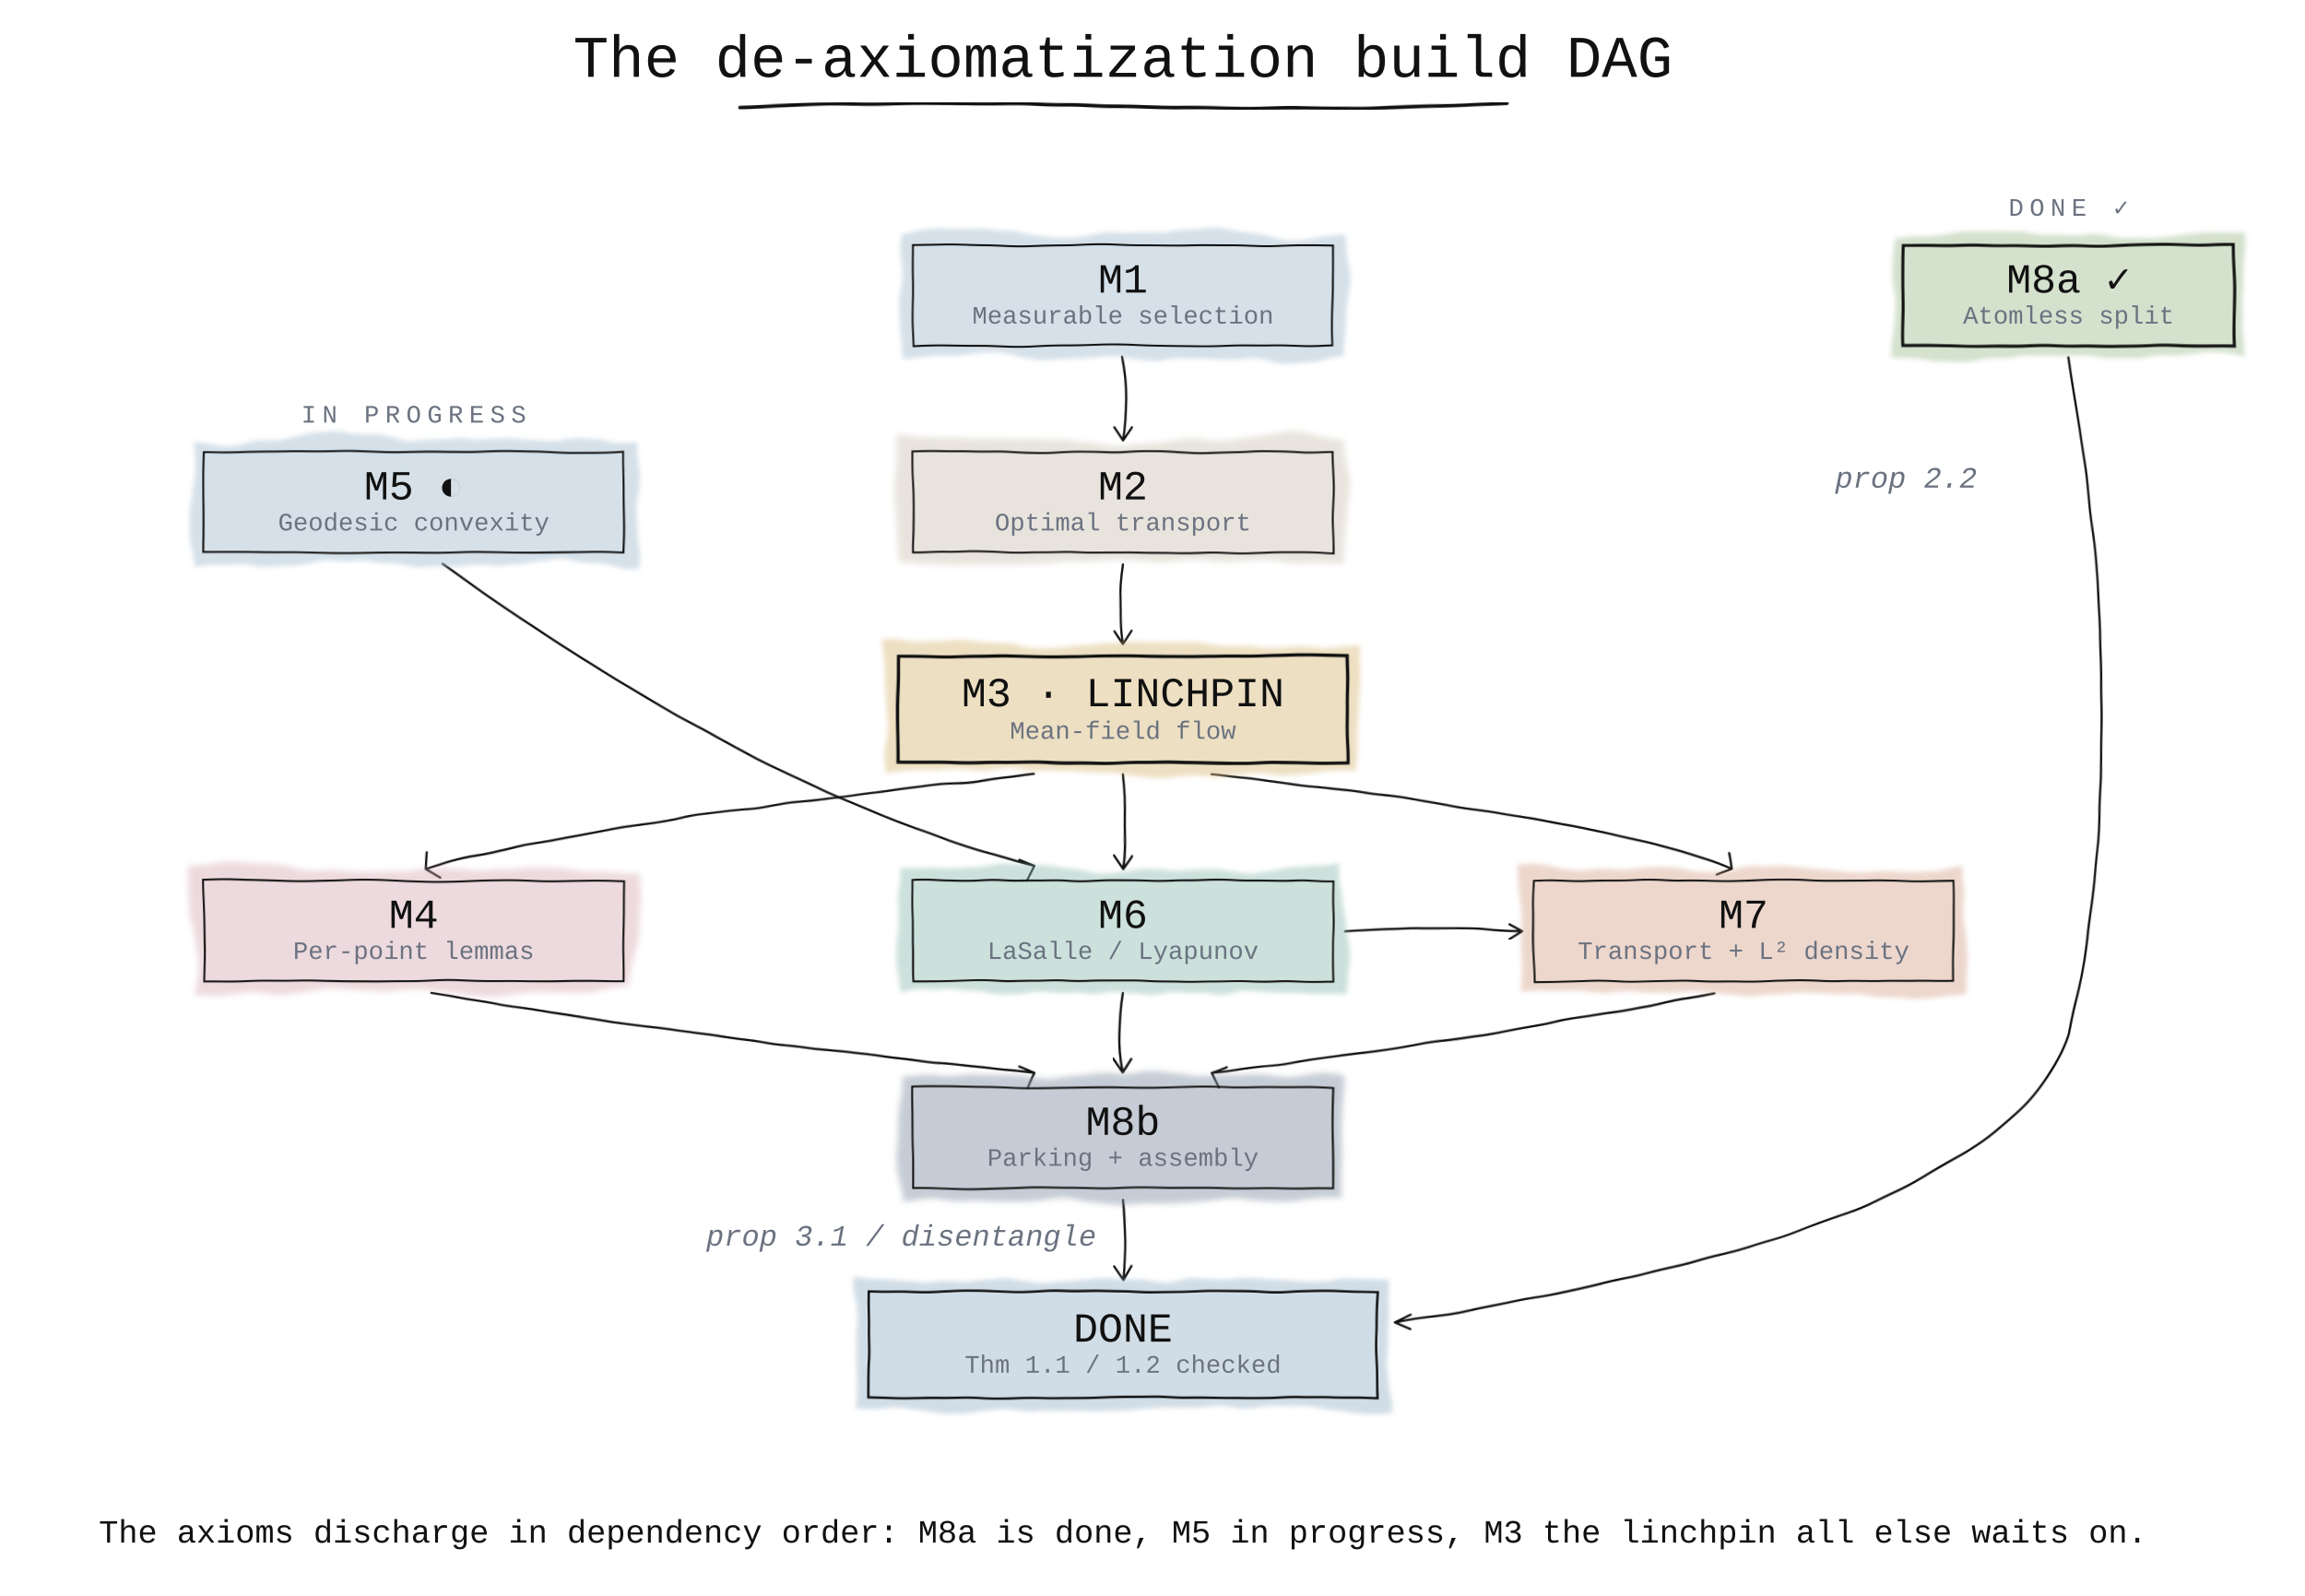
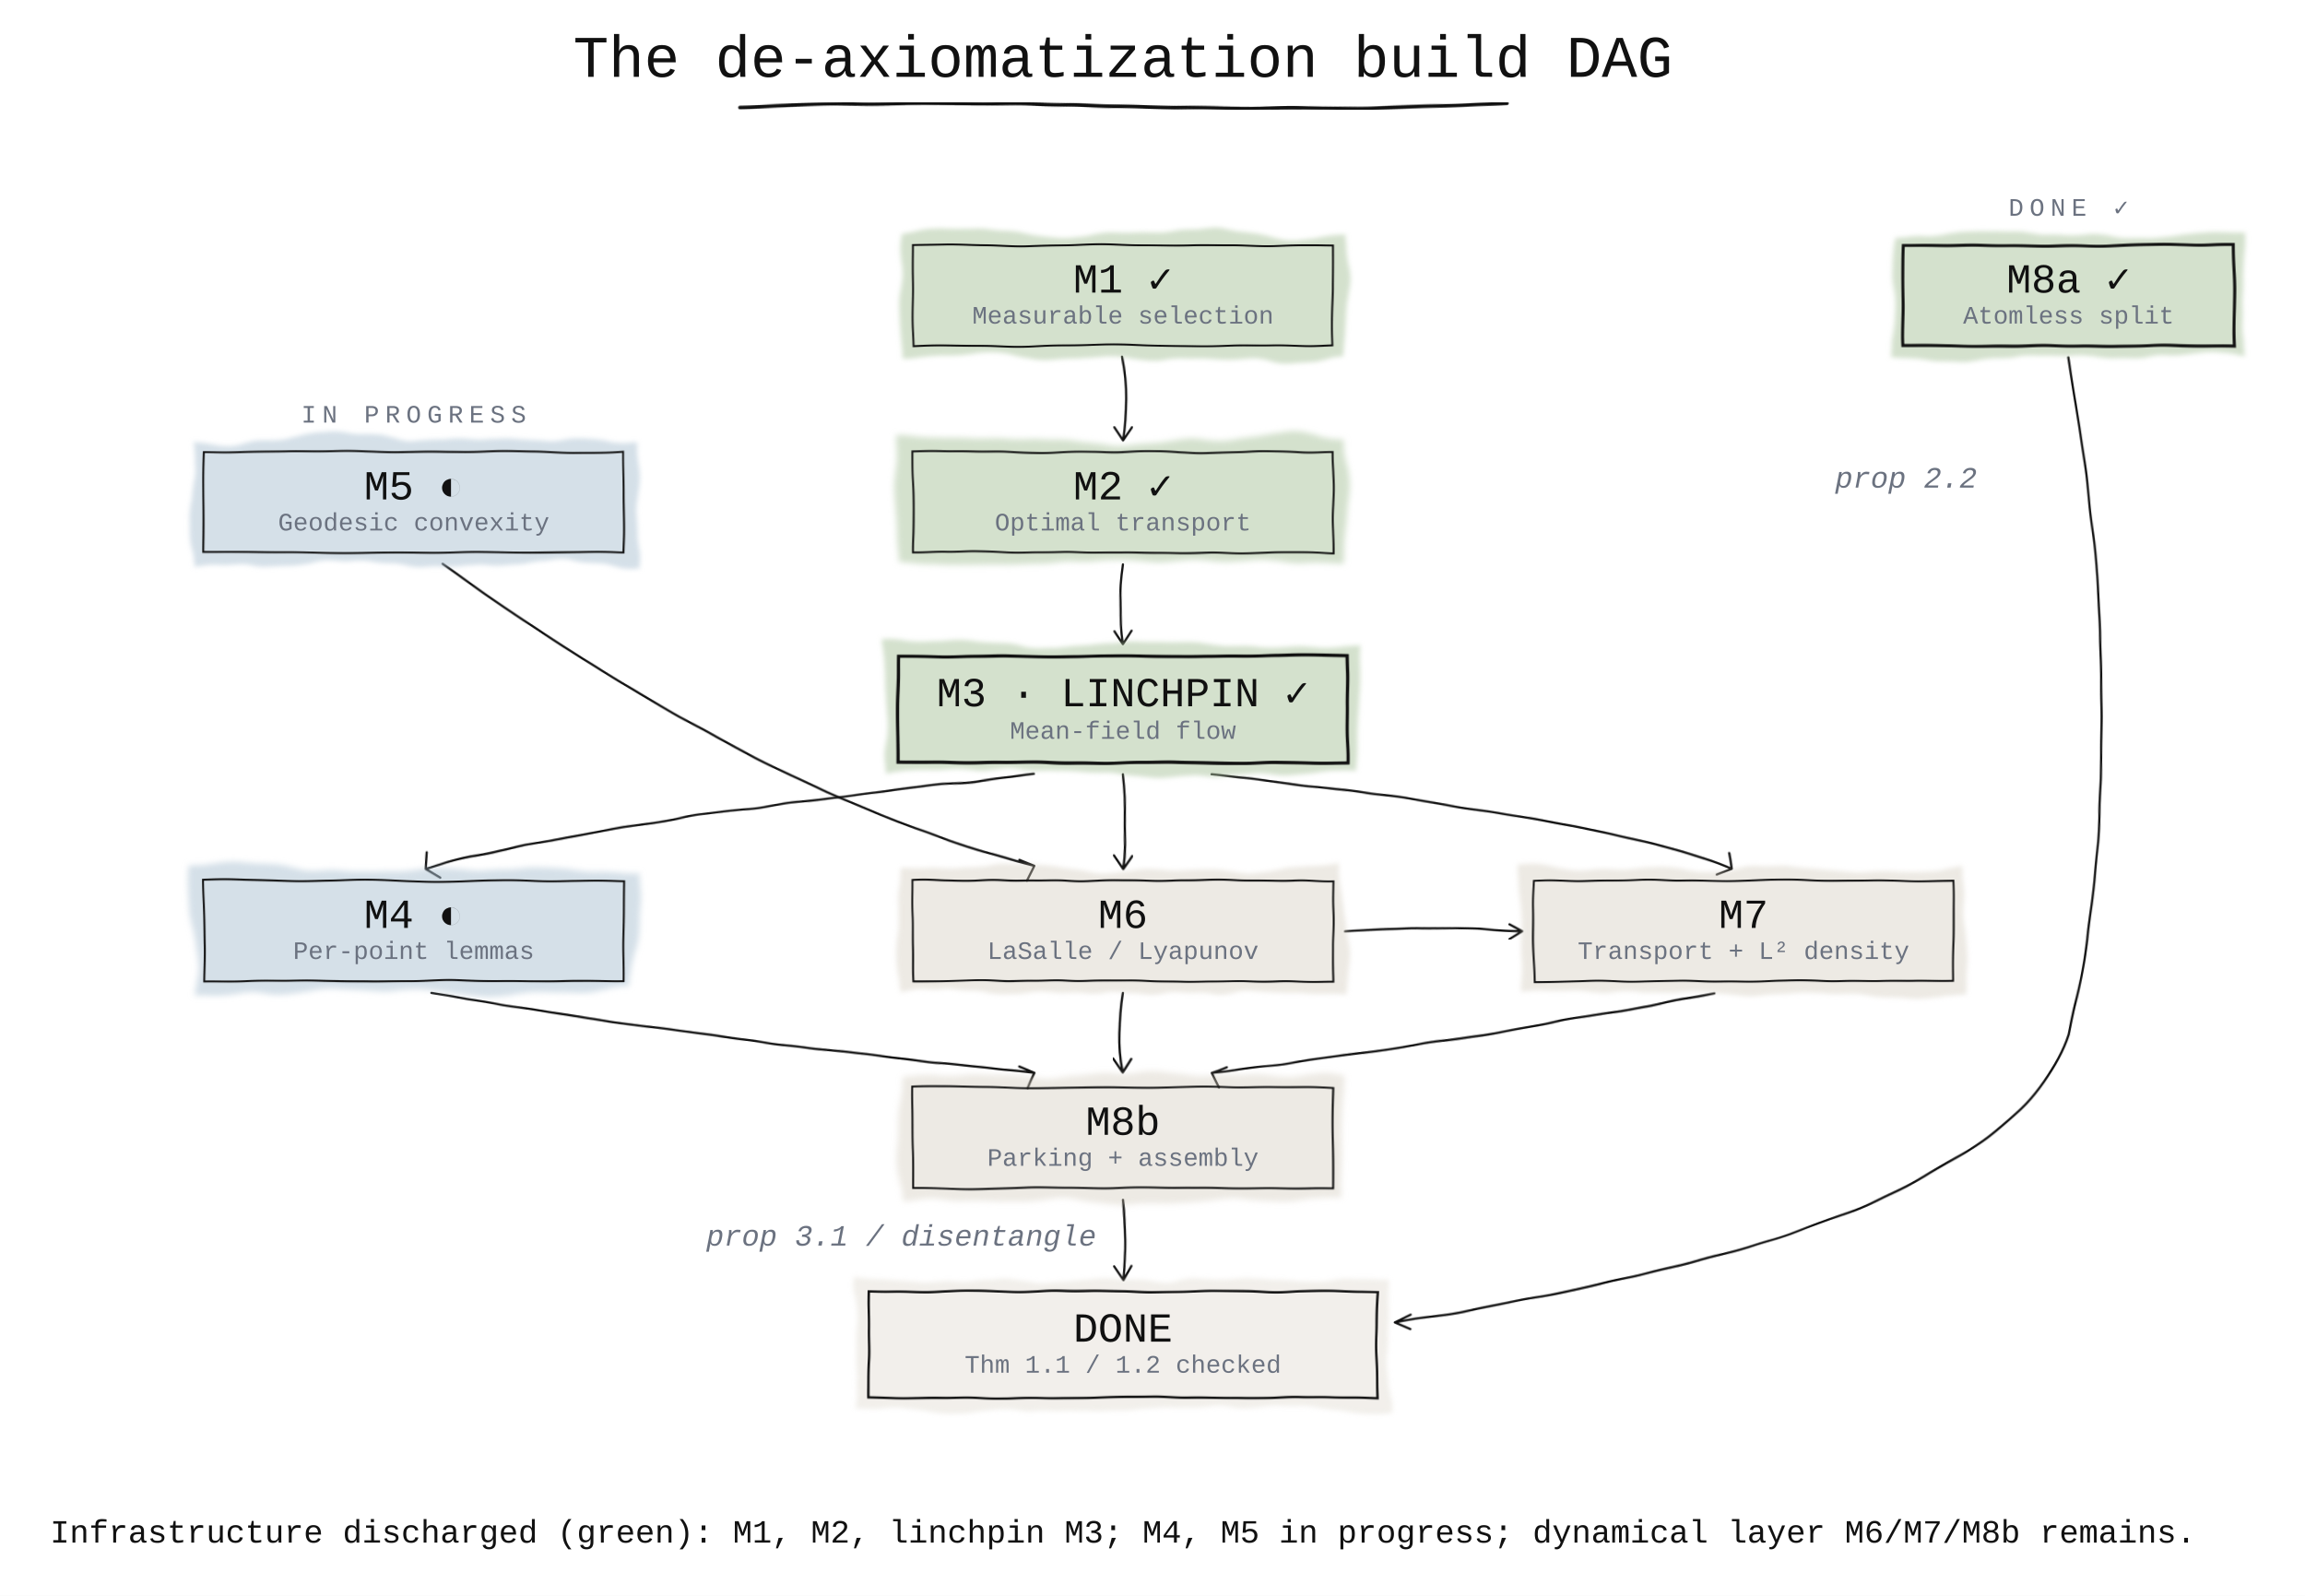
<svg xmlns="http://www.w3.org/2000/svg" viewBox="0 0 1560 1080" width="1560" height="1080">
  <defs>
    <style type="text/css">
      text          { fill: #111111; font-family: 'SF Mono', Menlo, Monaco, Consolas, 'Courier New', monospace; }
      .mono         { font-family: 'SF Mono', Menlo, Monaco, Consolas, 'Courier New', monospace; }
      .title        { font-size: 40px; font-weight: 500; }
      .layer-tag    { font-size: 17px; letter-spacing: 4px; fill: #6b7280; }
      .box-h        { font-size: 28px; }
      .box-s        { font-size: 17px; fill: #6b7280; }
      .box-v        { font-size: 18px; fill: #475569; }
      .arrow-label  { font-size: 20px; fill: #6b7280; font-style: italic; paint-order: stroke; stroke: #ffffff; stroke-width: 4px; }
      .caption      { font-size: 22px; fill: #111111; }
    </style>
    <filter id="wash-a" x="-20%" y="-25%" width="140%" height="150%">
      <feTurbulence type="fractalNoise" baseFrequency="0.013" numOctaves="3" seed="2" />
      <feDisplacementMap in="SourceGraphic" scale="16" />
      <feGaussianBlur stdDeviation="1.6" />
    </filter>
    <filter id="wash-b" x="-20%" y="-25%" width="140%" height="150%">
      <feTurbulence type="fractalNoise" baseFrequency="0.015" numOctaves="3" seed="9" />
      <feDisplacementMap in="SourceGraphic" scale="14" />
      <feGaussianBlur stdDeviation="1.8" />
    </filter>
    <filter id="wash-c" x="-20%" y="-25%" width="140%" height="150%">
      <feTurbulence type="fractalNoise" baseFrequency="0.011" numOctaves="3" seed="14" />
      <feDisplacementMap in="SourceGraphic" scale="18" />
      <feGaussianBlur stdDeviation="2" />
    </filter>
    <filter id="ink-a" x="-5%" y="-5%" width="110%" height="110%">
      <feTurbulence type="fractalNoise" baseFrequency="0.018" numOctaves="2" seed="5" />
      <feDisplacementMap in="SourceGraphic" scale="3" />
    </filter>
    <filter id="ink-b" x="-5%" y="-5%" width="110%" height="110%">
      <feTurbulence type="fractalNoise" baseFrequency="0.022" numOctaves="2" seed="13" />
      <feDisplacementMap in="SourceGraphic" scale="2.8" />
    </filter>
    <filter id="ink-c" x="-5%" y="-5%" width="110%" height="110%">
      <feTurbulence type="fractalNoise" baseFrequency="0.025" numOctaves="2" seed="21" />
      <feDisplacementMap in="SourceGraphic" scale="2.5" />
    </filter>
  </defs>
  <rect x="0" y="0" width="1560" height="1080" fill="#ffffff" />
  <text x="760" y="52" text-anchor="middle" class="title">The de-axiomatization build DAG</text>
  <path d="M 500 72 Q 640 68 760 72 Q 900 76 1020 70" fill="none" stroke="#111111" stroke-width="2.4" stroke-linecap="round" filter="url(#ink-a)" />
  <g stroke="#111111" stroke-width="1.5" stroke-linecap="round" stroke-linejoin="round" fill="none">
    <path d="M 760 242 Q 764 270 760 298 L 754 289 M 760 298 L 766 289" filter="url(#ink-a)" />
    <path d="M 760 382 Q 756 410 760 436 L 754 427 M 760 436 L 766 427" filter="url(#ink-c)" />
    <path d="M 700 524 Q 400 556 288 588 L 289 577 M 288 588 L 298 594" filter="url(#ink-b)" />
    <path d="M 760 524 Q 764 556 760 588 L 754 579 M 760 588 L 766 579" filter="url(#ink-a)" />
    <path d="M 820 524 Q 1100 556 1172 588 L 1170 577 M 1172 588 L 1162 592" filter="url(#ink-c)" />
    <path d="M 300 382 Q 520 540 700 586 L 690 582 M 700 586 L 695 596" filter="url(#ink-b)" />
    <path d="M 292 672 Q 480 704 700 726 L 690 722 M 700 726 L 695 736" filter="url(#ink-c)" />
    <path d="M 760 672 Q 756 700 760 726 L 754 717 M 760 726 L 766 717" filter="url(#ink-a)" />
    <path d="M 1160 672 Q 1000 704 820 726 L 830 722 M 820 726 L 825 736" filter="url(#ink-b)" />
    <path d="M 910 630 Q 970 626 1030 630 L 1021 625 M 1030 630 L 1021 635" filter="url(#ink-c)" />
    <path d="M 760 812 Q 764 840 760 866 L 754 857 M 760 866 L 766 857" filter="url(#ink-b)" />
    <path d="M 1400 242 Q 1446 500 1400 700 Q 1356 832 944 895 L 955 890 M 944 895 L 955 900" filter="url(#ink-a)" />
  </g>
  <text x="1290" y="330" text-anchor="middle" class="arrow-label">prop 2.2</text>
  <text x="610" y="843" text-anchor="middle" class="arrow-label">prop 3.1 / disentangle</text>
-   <rect x="610" y="158" width="300" height="84" fill="#abc1d2" opacity="0.5" filter="url(#wash-a)" />
+   <rect x="610" y="158" width="300" height="84" fill="#a9c39c" opacity="0.5" filter="url(#wash-a)" />
  <rect x="618" y="166" width="284" height="68" fill="none" stroke="#111111" stroke-width="1.3" filter="url(#ink-a)" />
-   <text x="760" y="198" text-anchor="middle" class="mono box-h">M1</text>
+   <text x="760" y="198" text-anchor="middle" class="mono box-h">M1 ✓</text>
  <text x="760" y="219" text-anchor="middle" class="box-s">Measurable selection</text>
  <text x="1400" y="146" text-anchor="middle" class="mono layer-tag">DONE ✓</text>
  <rect x="1280" y="158" width="240" height="84" fill="#a9c39c" opacity="0.5" filter="url(#wash-b)" />
  <rect x="1288" y="166" width="224" height="68" fill="none" stroke="#111111" stroke-width="2" filter="url(#ink-b)" />
  <text x="1400" y="198" text-anchor="middle" class="mono box-h">M8a ✓</text>
  <text x="1400" y="219" text-anchor="middle" class="box-s">Atomless split</text>
-   <rect x="610" y="298" width="300" height="84" fill="#d2cabb" opacity="0.5" filter="url(#wash-c)" />
+   <rect x="610" y="298" width="300" height="84" fill="#a9c39c" opacity="0.5" filter="url(#wash-c)" />
  <rect x="618" y="306" width="284" height="68" fill="none" stroke="#111111" stroke-width="1.3" filter="url(#ink-c)" />
-   <text x="760" y="338" text-anchor="middle" class="mono box-h">M2</text>
+   <text x="760" y="338" text-anchor="middle" class="mono box-h">M2 ✓</text>
  <text x="760" y="359" text-anchor="middle" class="box-s">Optimal transport</text>
  <text x="280" y="286" text-anchor="middle" class="mono layer-tag">IN PROGRESS</text>
  <rect x="130" y="298" width="300" height="84" fill="#abc1d2" opacity="0.5" filter="url(#wash-b)" />
  <rect x="138" y="306" width="284" height="68" fill="none" stroke="#111111" stroke-width="1.3" filter="url(#ink-a)" />
  <text x="280" y="338" text-anchor="middle" class="mono box-h">M5 ◐</text>
  <text x="280" y="359" text-anchor="middle" class="box-s">Geodesic convexity</text>
-   <rect x="600" y="436" width="320" height="88" fill="#dcc085" opacity="0.5" filter="url(#wash-a)" />
+   <rect x="600" y="436" width="320" height="88" fill="#a9c39c" opacity="0.5" filter="url(#wash-a)" />
  <rect x="608" y="444" width="304" height="72" fill="none" stroke="#111111" stroke-width="2.2" filter="url(#ink-b)" />
-   <text x="760" y="478" text-anchor="middle" class="mono box-h">M3 · LINCHPIN</text>
+   <text x="760" y="478" text-anchor="middle" class="mono box-h">M3 · LINCHPIN ✓</text>
  <text x="760" y="500" text-anchor="middle" class="box-s">Mean-field flow</text>
-   <rect x="130" y="588" width="300" height="84" fill="#d3a3ad" opacity="0.4" filter="url(#wash-c)" />
+   <rect x="130" y="588" width="300" height="84" fill="#abc1d2" opacity="0.5" filter="url(#wash-c)" />
  <rect x="138" y="596" width="284" height="68" fill="none" stroke="#111111" stroke-width="1.3" filter="url(#ink-a)" />
-   <text x="280" y="628" text-anchor="middle" class="mono box-h">M4</text>
+   <text x="280" y="628" text-anchor="middle" class="mono box-h">M4 ◐</text>
  <text x="280" y="649" text-anchor="middle" class="box-s">Per-point lemmas</text>
-   <rect x="610" y="588" width="300" height="84" fill="#8fbcb1" opacity="0.45" filter="url(#wash-b)" />
+   <rect x="610" y="588" width="300" height="84" fill="#d2cabb" opacity="0.4" filter="url(#wash-b)" />
  <rect x="618" y="596" width="284" height="68" fill="none" stroke="#111111" stroke-width="1.3" filter="url(#ink-c)" />
  <text x="760" y="628" text-anchor="middle" class="mono box-h">M6</text>
  <text x="760" y="649" text-anchor="middle" class="box-s">LaSalle / Lyapunov</text>
-   <rect x="1030" y="588" width="300" height="84" fill="#d29c82" opacity="0.4" filter="url(#wash-a)" />
+   <rect x="1030" y="588" width="300" height="84" fill="#d2cabb" opacity="0.4" filter="url(#wash-a)" />
  <rect x="1038" y="596" width="284" height="68" fill="none" stroke="#111111" stroke-width="1.3" filter="url(#ink-b)" />
  <text x="1180" y="628" text-anchor="middle" class="mono box-h">M7</text>
  <text x="1180" y="649" text-anchor="middle" class="box-s">Transport + L² density</text>
-   <rect x="610" y="728" width="300" height="84" fill="#8d9aab" opacity="0.5" filter="url(#wash-c)" />
+   <rect x="610" y="728" width="300" height="84" fill="#d2cabb" opacity="0.4" filter="url(#wash-c)" />
  <rect x="618" y="736" width="284" height="68" fill="none" stroke="#111111" stroke-width="1.3" filter="url(#ink-a)" />
  <text x="760" y="768" text-anchor="middle" class="mono box-h">M8b</text>
  <text x="760" y="789" text-anchor="middle" class="box-s">Parking + assembly</text>
-   <rect x="580" y="866" width="360" height="88" fill="#abc1d2" opacity="0.55" filter="url(#wash-b)" />
+   <rect x="580" y="866" width="360" height="88" fill="#d2cabb" opacity="0.3" filter="url(#wash-b)" />
  <rect x="588" y="874" width="344" height="72" fill="none" stroke="#111111" stroke-width="1.6" filter="url(#ink-c)" />
  <text x="760" y="908" text-anchor="middle" class="mono box-h">DONE</text>
  <text x="760" y="929" text-anchor="middle" class="box-s">Thm 1.1 / 1.2 checked</text>
-   <text x="760" y="1044" text-anchor="middle" class="caption">The axioms discharge in dependency order: M8a is done, M5 in progress, M3 the linchpin all else waits on.</text>
+   <text x="760" y="1044" text-anchor="middle" class="caption">Infrastructure discharged (green): M1, M2, linchpin M3; M4, M5 in progress; dynamical layer M6/M7/M8b remains.</text>
</svg>
